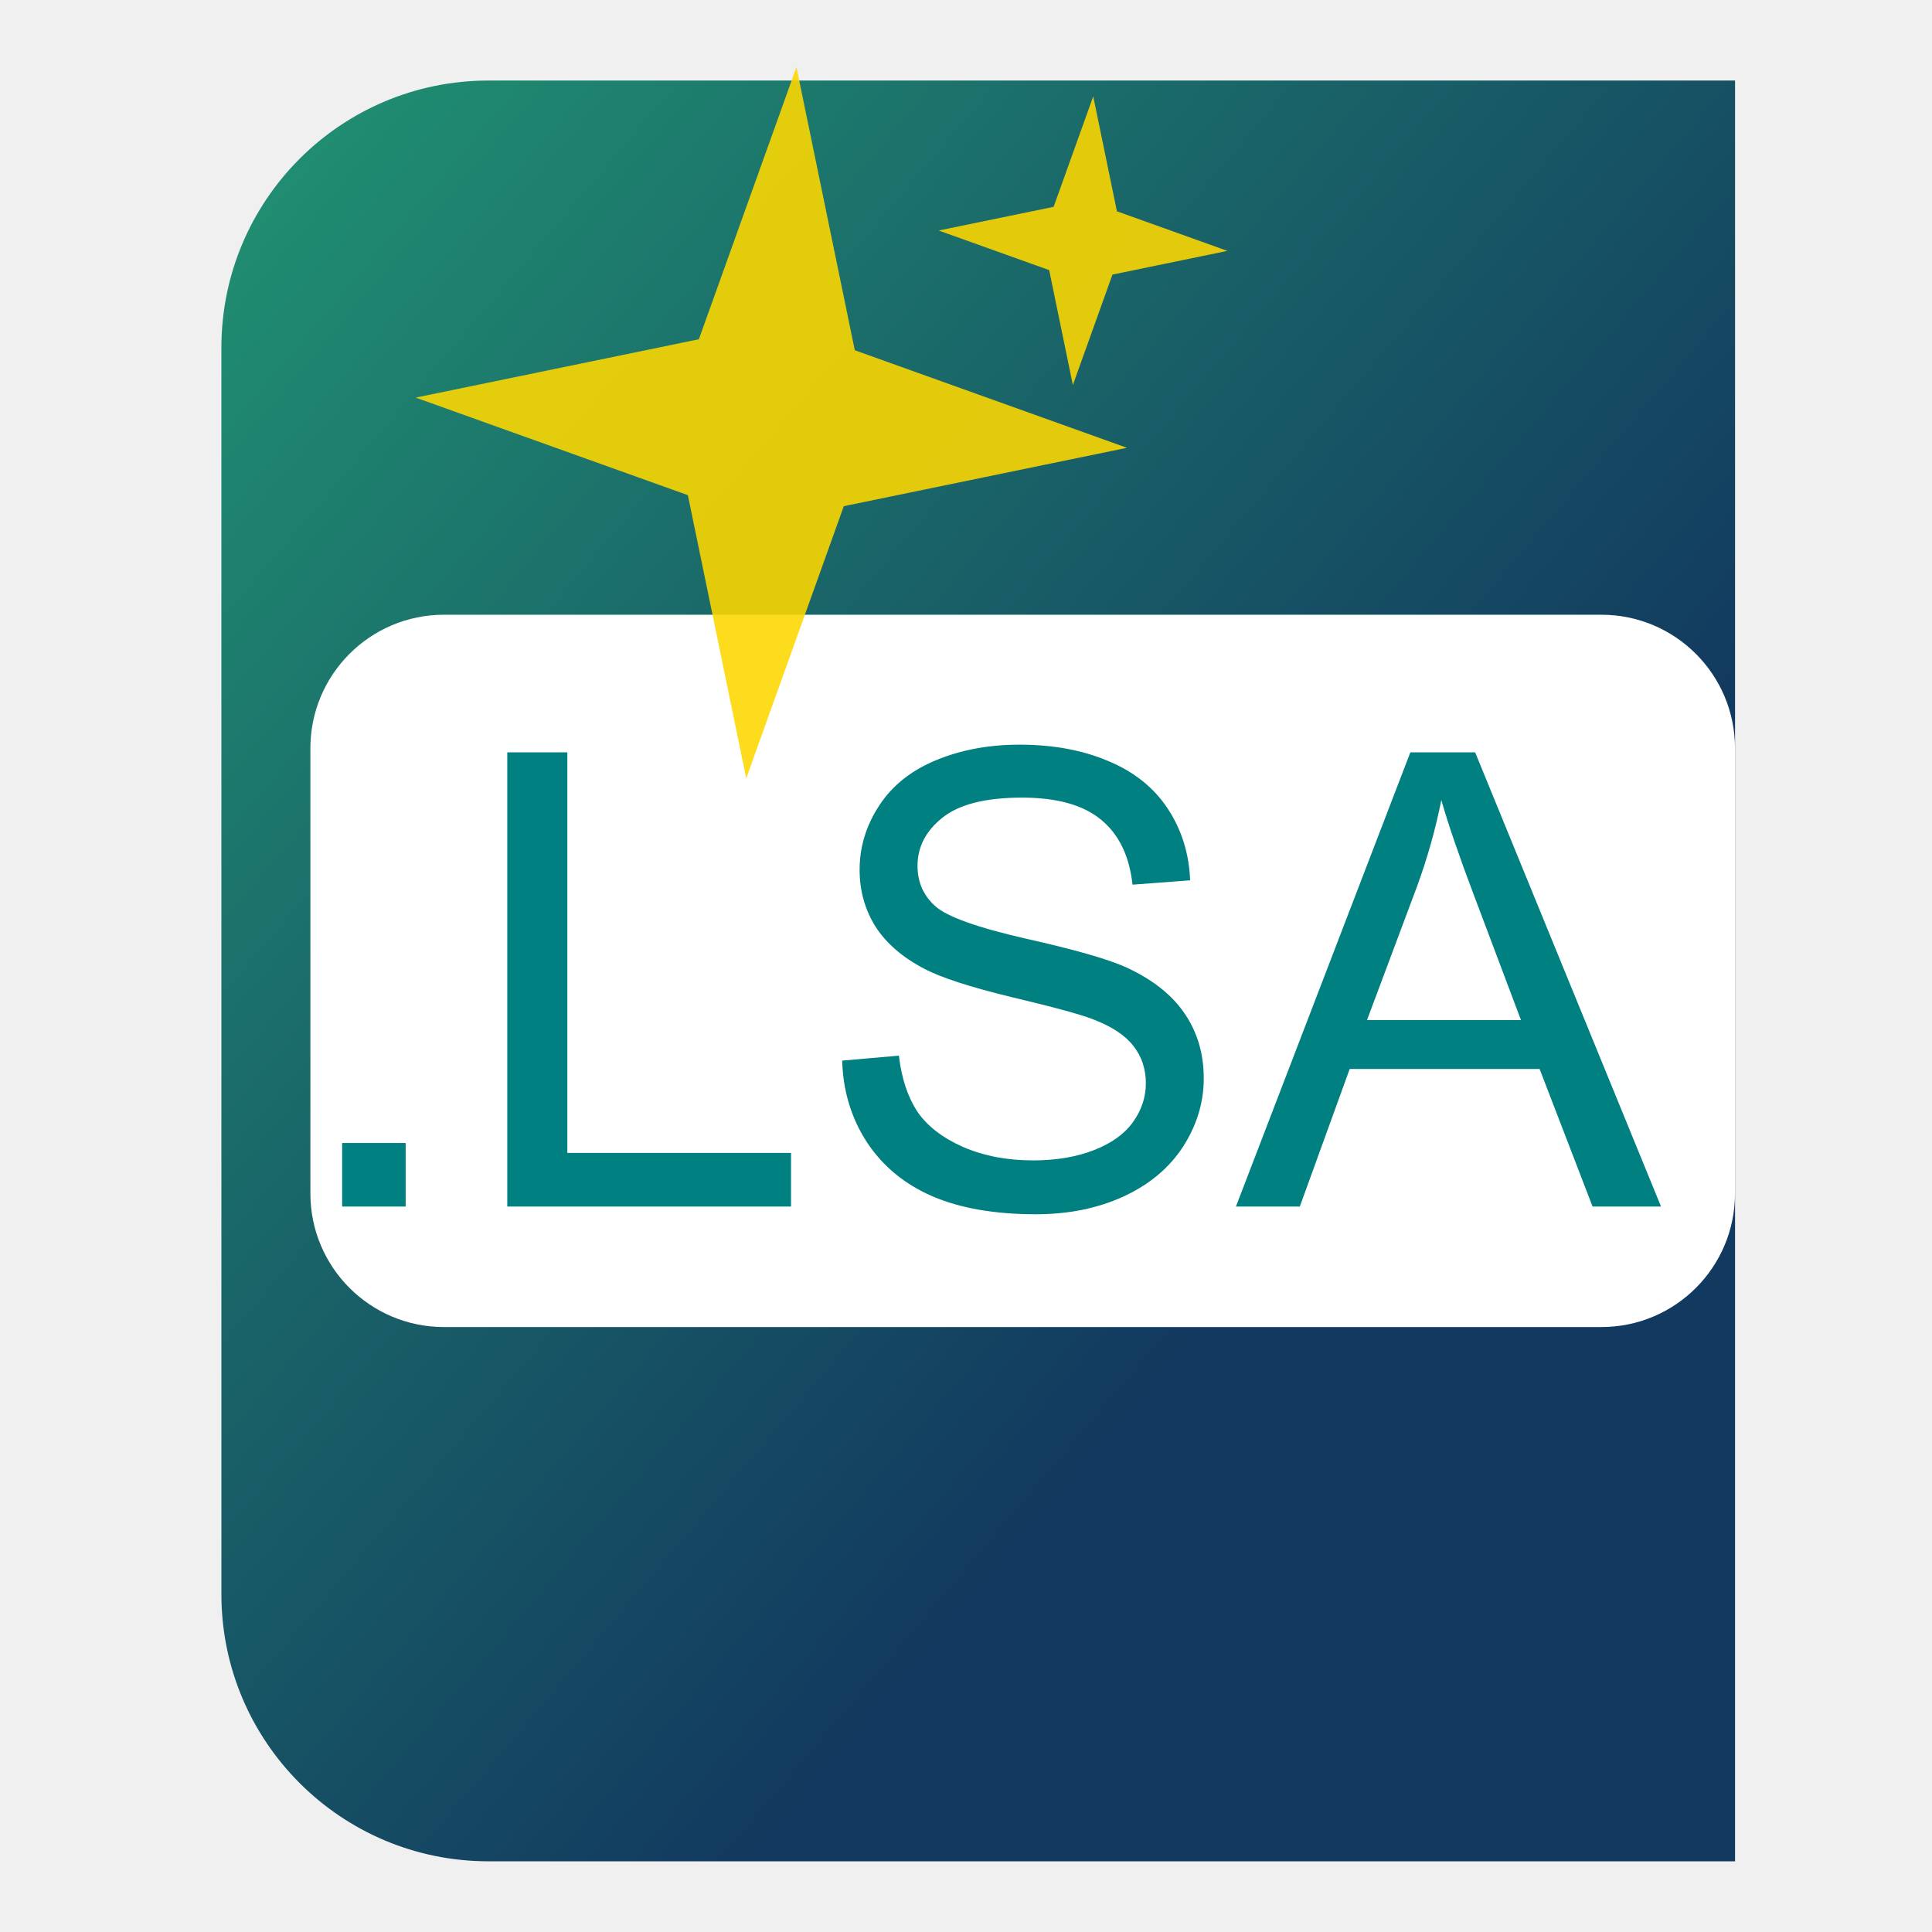
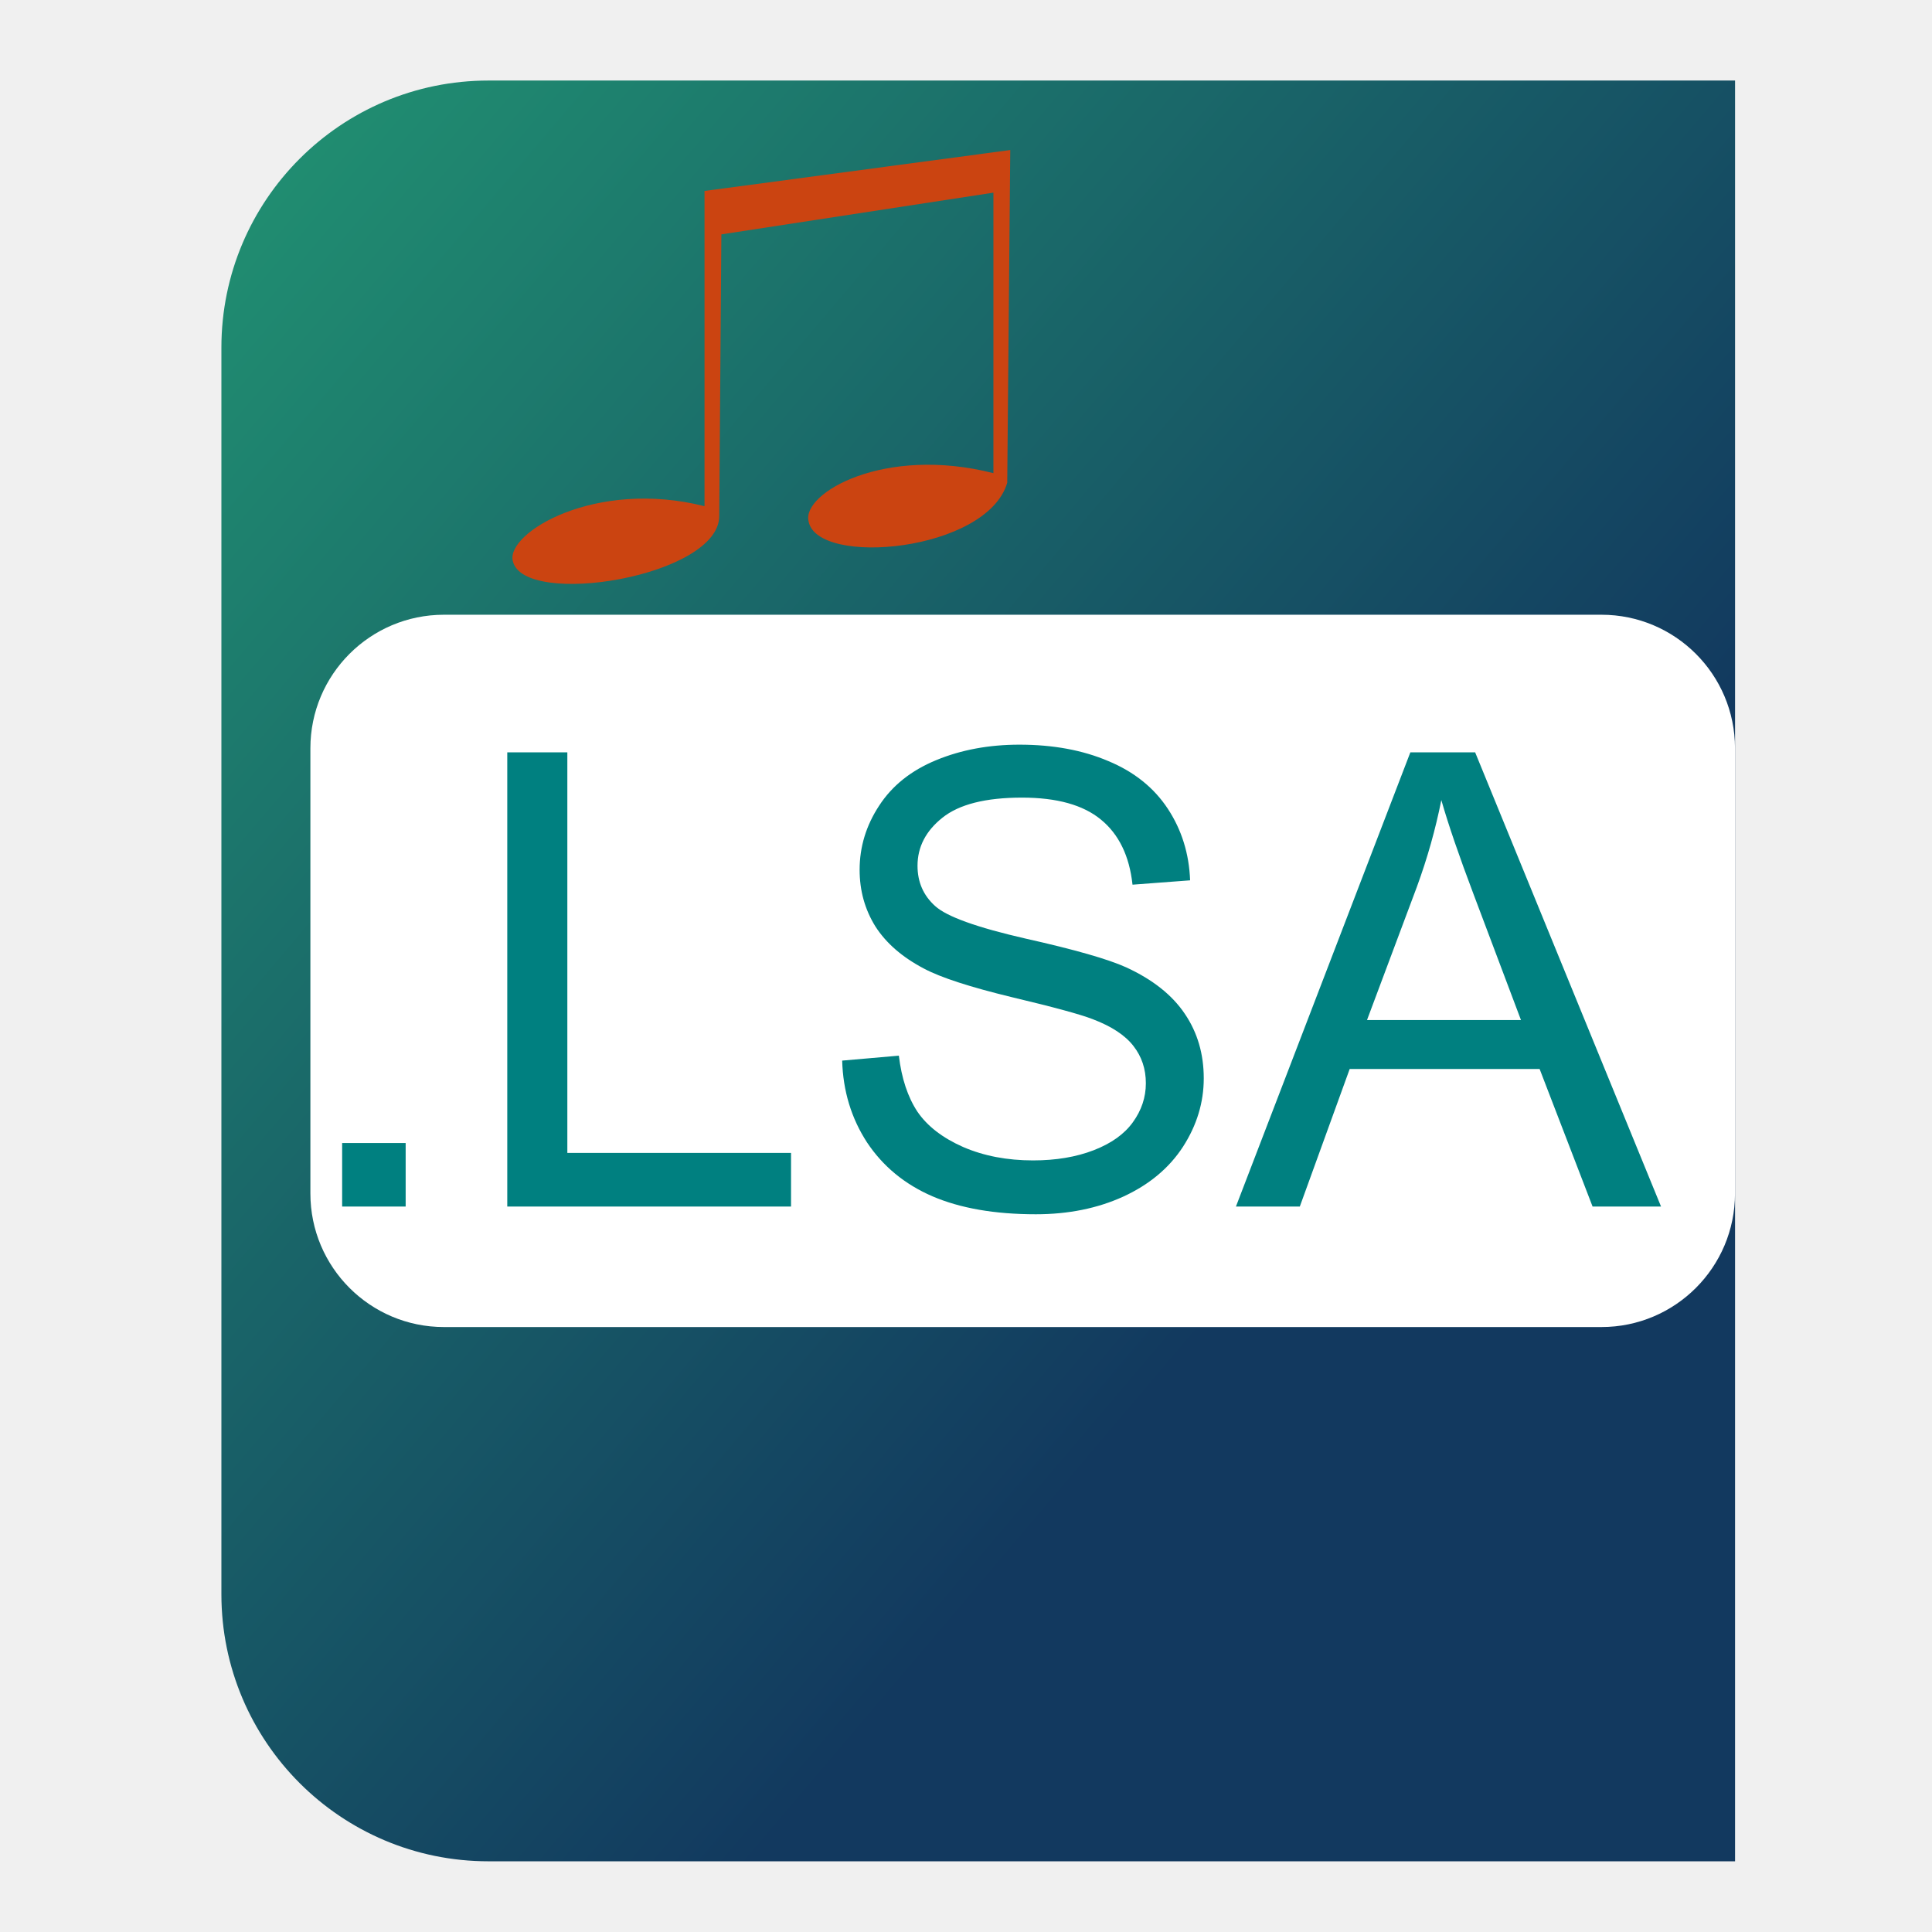
<svg xmlns="http://www.w3.org/2000/svg" width="32" height="32" fill="none" version="1.1" viewBox="0 0 32 32">
  <defs>
    <linearGradient id="bookGrad" x1="3.254" x2="21.693" y1="1.844" y2="20.283" gradientTransform="scale(.92195 1.0847)" gradientUnits="userSpaceOnUse">
      <stop stop-color="#219372" offset="0" />
      <stop stop-color="#12395f" offset="1" />
    </linearGradient>
  </defs>
  <g stroke-width="1.475">
    <path d="m8.091 1.334h20.647v29.495h-20.647a4.424 4.424 0 0 1-4.424-4.424v-20.647a4.424 4.424 0 0 1 4.424-4.424z" fill="url(#bookGrad)" />
    <rect x="5.141" y="10.182" width="23.596" height="11.798" rx="2.212" fill="#fff" />
-     <g transform="matrix(.31201 0 0 .31201 4.5292 19.129)" fill="#fdd700" fill-rule="evenodd" opacity=".885" stroke-linecap="round" stroke-linejoin="round" stroke-width="2.699">
-       <path transform="translate(-23.544 -7.5517)" d="m48.642-12.438-3.098-15.033-14.449-5.179 15.033-3.098 5.179-14.449 3.098 15.033 14.449 5.179-15.033 3.098z" style="paint-order:fill markers stroke" />
-       <path transform="matrix(.40588 0 0 .40588 22.694 -35.82)" d="m48.642-12.438-3.098-15.033-14.449-5.179 15.033-3.098 5.179-14.449 3.098 15.033 14.449 5.179-15.033 3.098z" style="paint-order:fill markers stroke" />
-     </g>
-     <path d="m5.667 19.984v-1.052h1.052v1.052zm2.735 0v-7.523h0.995v6.635h3.705v0.888zm5.547-2.417 0.939-0.082q0.067 0.564 0.308 0.929 0.246 0.359 0.759 0.585 0.513 0.221 1.155 0.221 0.57 0 1.006-0.169 0.436-0.169 0.647-0.462 0.216-0.298 0.216-0.647 0-0.354-0.205-0.616-0.205-0.267-0.677-0.446-0.303-0.118-1.339-0.364-1.036-0.251-1.452-0.472-0.539-0.282-0.806-0.698-0.262-0.421-0.262-0.939 0-0.57 0.323-1.062 0.323-0.498 0.944-0.754 0.621-0.257 1.38-0.257 0.836 0 1.473 0.272 0.641 0.267 0.985 0.79 0.344 0.523 0.369 1.185l-0.954 0.072q-0.077-0.713-0.523-1.078-0.441-0.364-1.308-0.364-0.903 0-1.319 0.334-0.411 0.328-0.411 0.795 0 0.405 0.292 0.667 0.287 0.262 1.498 0.539 1.216 0.272 1.668 0.477 0.657 0.303 0.97 0.77 0.313 0.462 0.313 1.067 0 0.6-0.344 1.134-0.344 0.529-0.99 0.826-0.641 0.292-1.447 0.292-1.021 0-1.714-0.298-0.688-0.298-1.083-0.893-0.39-0.6-0.411-1.355zm6.522 2.417 2.889-7.523h1.073l3.079 7.523h-1.134l-0.877-2.278h-3.146l-0.826 2.278zm2.171-3.089h2.55l-0.785-2.083q-0.359-0.949-0.534-1.56-0.144 0.724-0.405 1.437z" fill="#008080" stroke-width="1.475" aria-label=".LSA" />
+     <path d="m5.667 19.984v-1.052h1.052v1.052zm2.735 0v-7.523h0.995v6.635h3.705v0.888zm5.547-2.417 0.939-0.082q0.067 0.564 0.308 0.929 0.246 0.359 0.759 0.585 0.513 0.221 1.155 0.221 0.57 0 1.006-0.169 0.436-0.169 0.647-0.462 0.216-0.298 0.216-0.647 0-0.354-0.205-0.616-0.205-0.267-0.677-0.446-0.303-0.118-1.339-0.364-1.036-0.251-1.452-0.472-0.539-0.282-0.806-0.698-0.262-0.421-0.262-0.939 0-0.57 0.323-1.062 0.323-0.498 0.944-0.754 0.621-0.257 1.38-0.257 0.836 0 1.473 0.272 0.641 0.267 0.985 0.79t0.369 1.185l-0.954 0.072q-0.077-0.713-0.523-1.078-0.441-0.364-1.308-0.364-0.903 0-1.319 0.334-0.411 0.328-0.411 0.795 0 0.405 0.292 0.667 0.287 0.262 1.498 0.539 1.216 0.272 1.668 0.477 0.657 0.303 0.97 0.77 0.313 0.462 0.313 1.067 0 0.6-0.344 1.134-0.344 0.529-0.99 0.826-0.641 0.292-1.447 0.292-1.021 0-1.714-0.298-0.688-0.298-1.083-0.893-0.39-0.6-0.411-1.355zm6.522 2.417 2.889-7.523h1.073l3.079 7.523h-1.134l-0.877-2.278h-3.146l-0.826 2.278zm2.171-3.089h2.55l-0.785-2.083q-0.359-0.949-0.534-1.56-0.144 0.724-0.405 1.437z" fill="#008080" stroke-width="1.475" aria-label=".LSA" />
+     <path d="m16.733 2.485-5.064 0.678v5.221c-1.809-0.456-3.284 0.44-3.176 0.904 0.168 0.793 3.438 0.264 3.42-0.75l0.035-4.656 4.506-0.691v4.646c-1.809-0.461-3.171 0.33-3.062 0.795 0.139 0.764 2.96 0.504 3.291-0.637z" fill="#cb4411" stroke-width=".353" />
  </g>
</svg>
